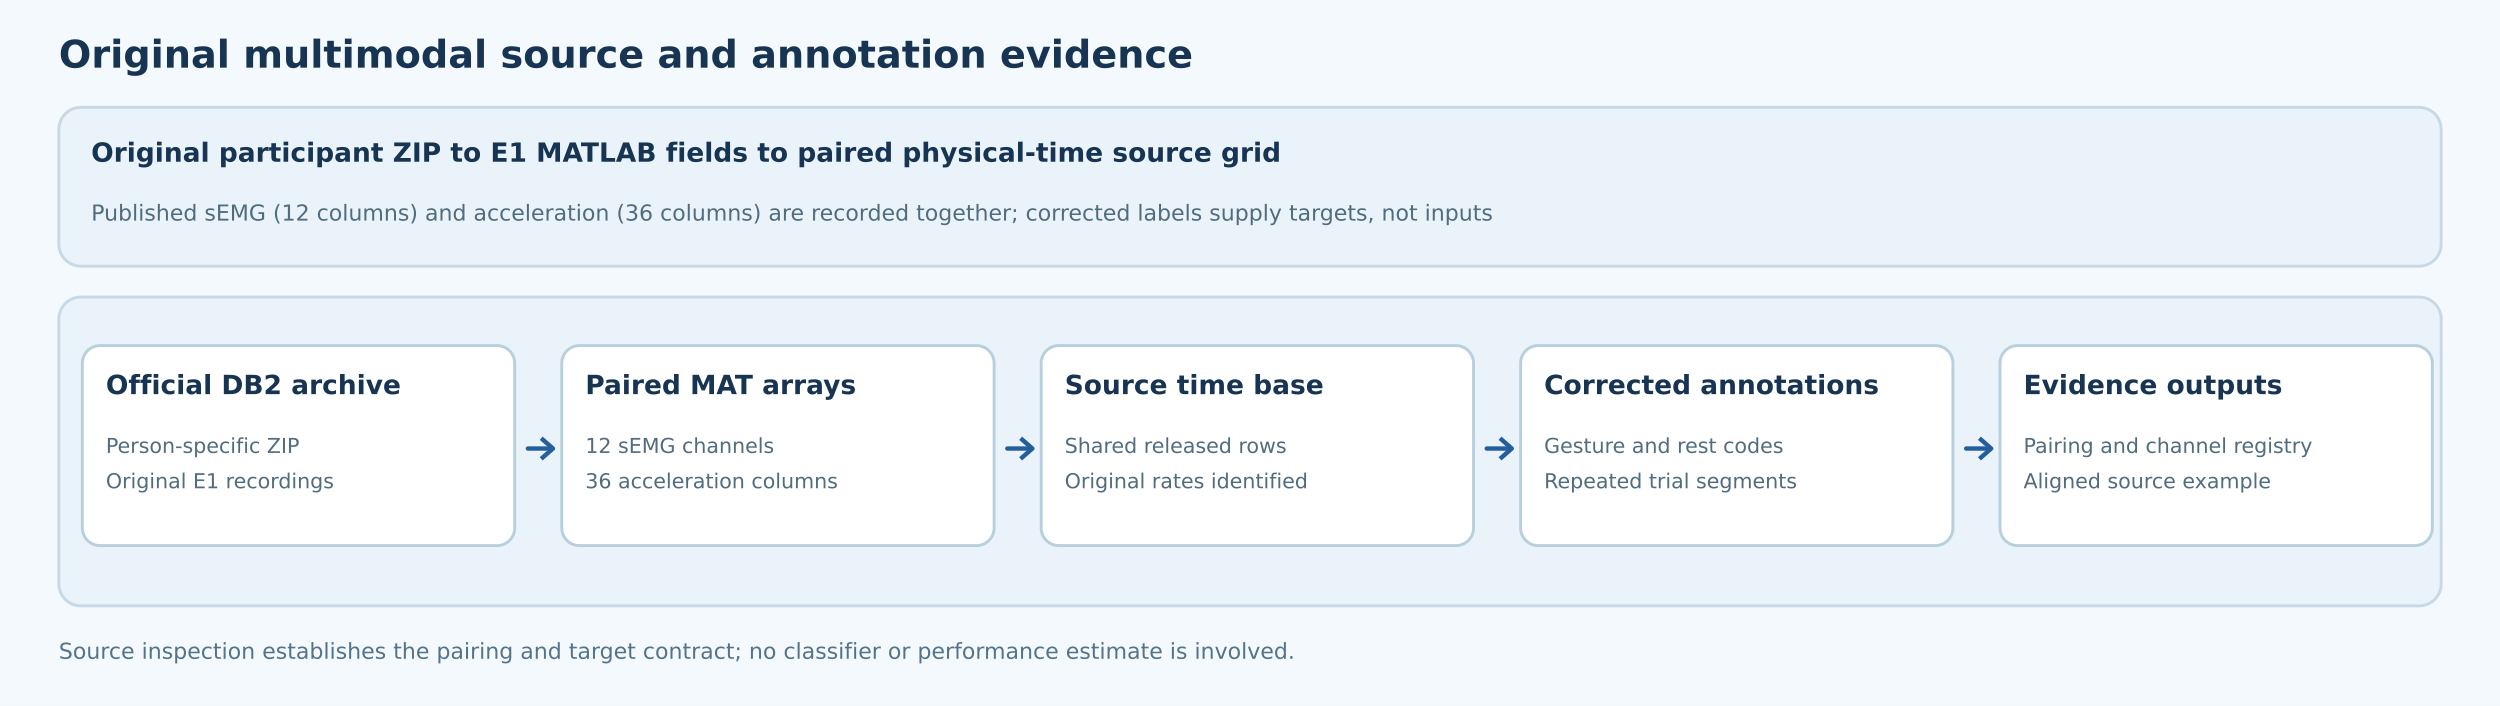
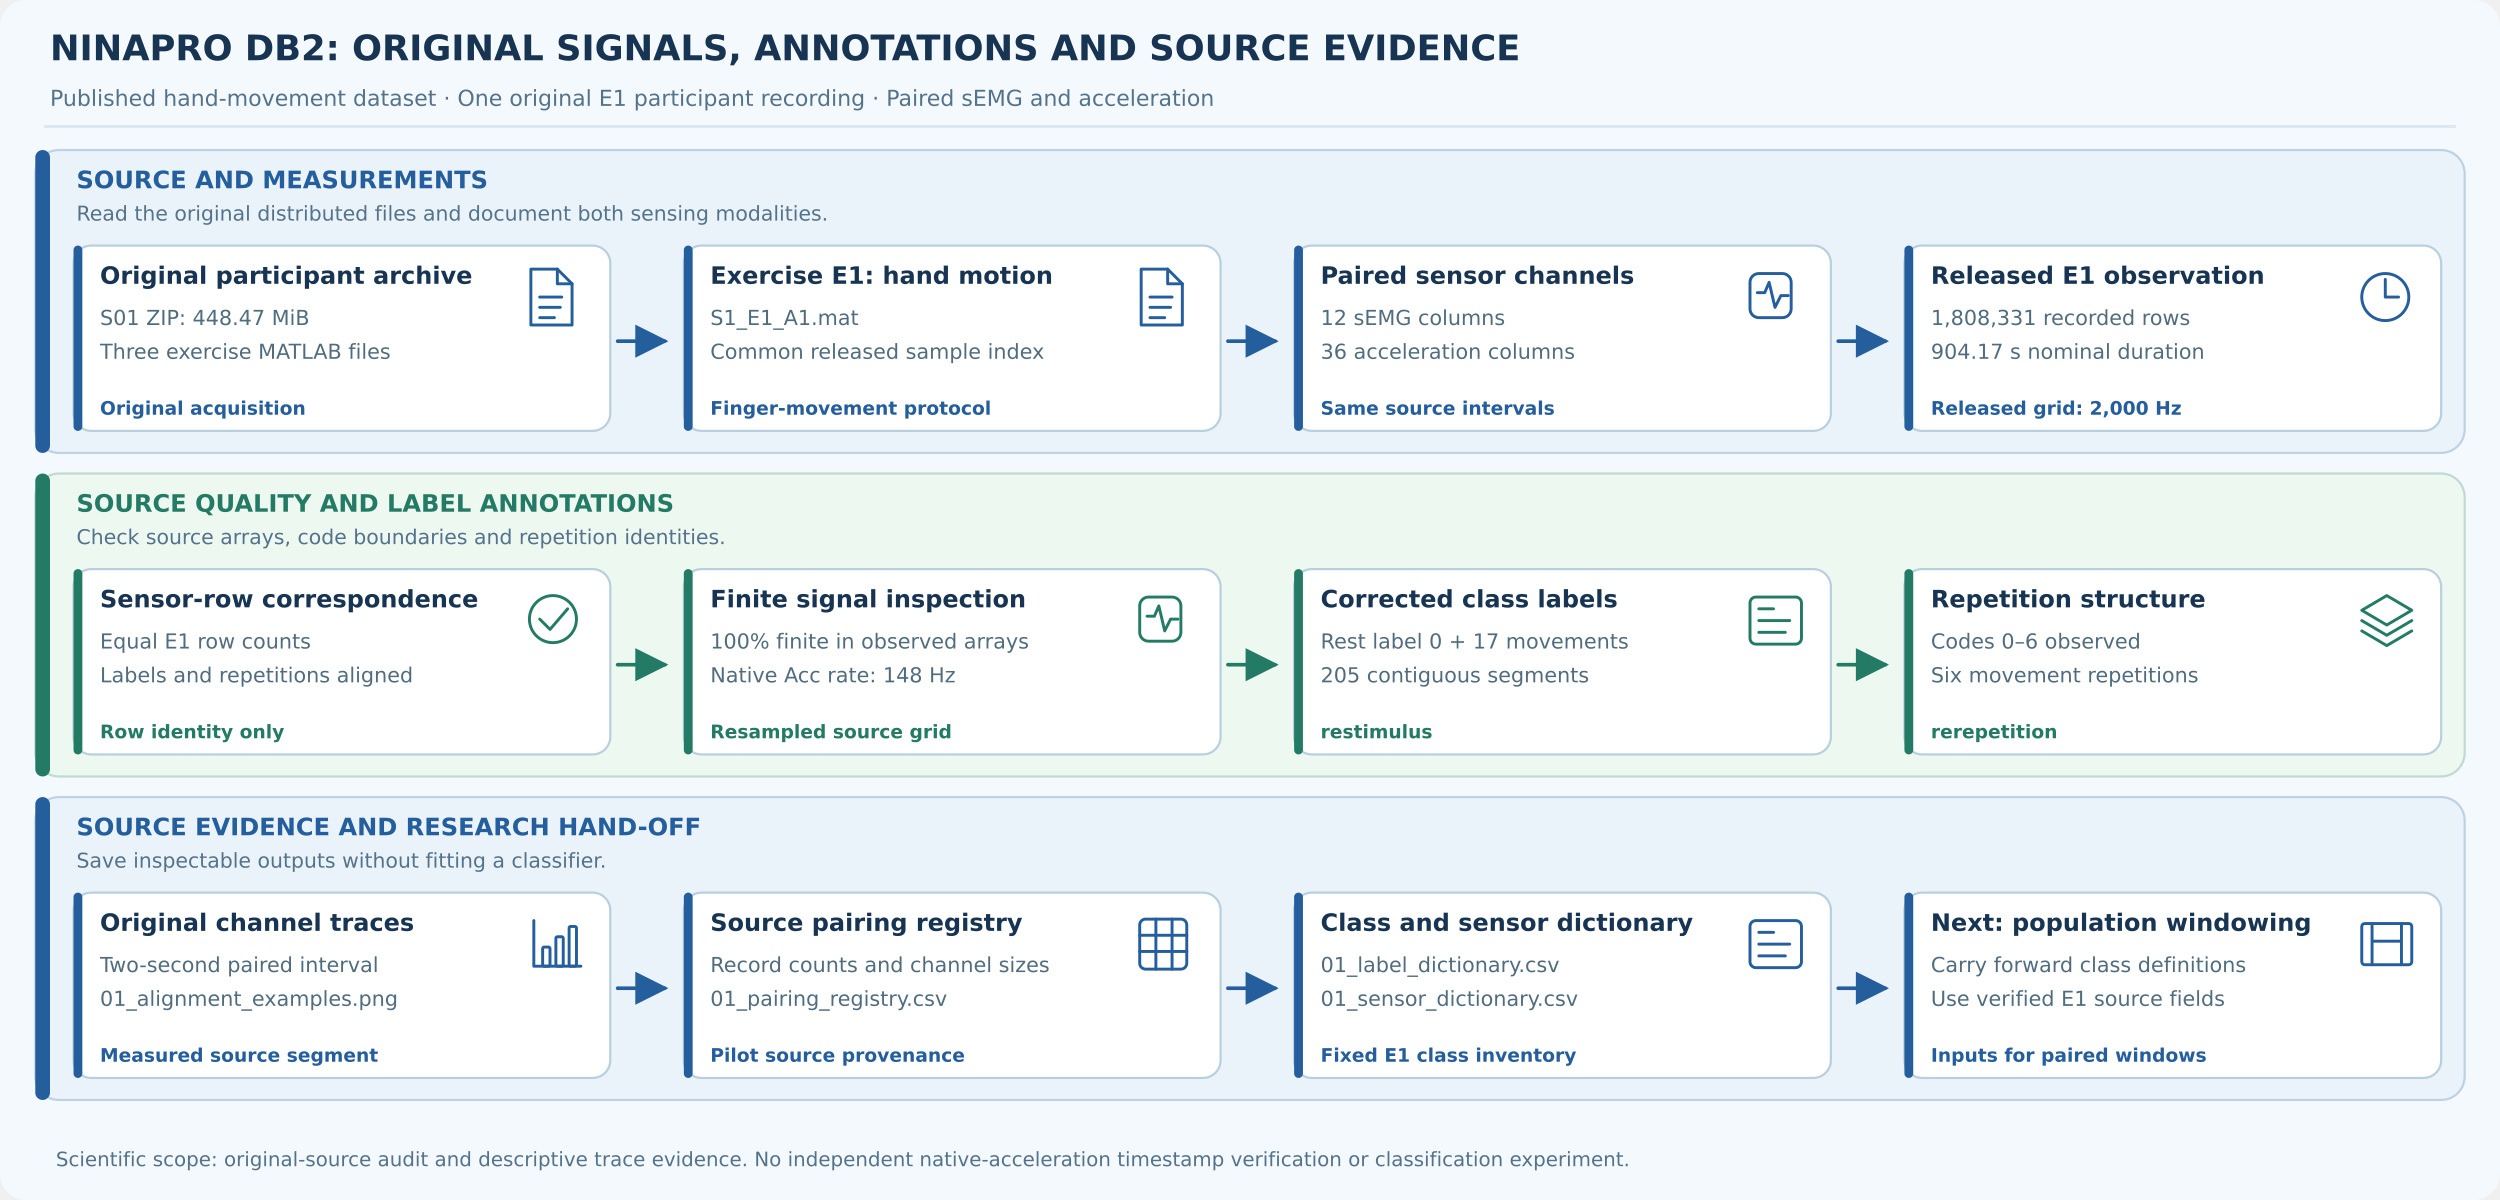
- <svg xmlns="http://www.w3.org/2000/svg" width="1700" height="480" viewBox="0 0 1700 480" role="img" font-family="DejaVu Sans, Arial, sans-serif">
-   <rect width="1700" height="480" fill="#F4F9FD" />
-   <text x="40" y="46" fill="#173453" font-size="26" font-weight="bold">
-     <tspan x="40" dy="0">Original multimodal source and annotation evidence</tspan>
-   </text>
-   <rect x="40" y="73" width="1620" height="108" rx="15" fill="#EAF3FA" stroke="#C7D9E6" stroke-width="2" />
-   <text x="62" y="110" fill="#173453" font-size="18" font-weight="bold">
-     <tspan x="62" dy="0">Original participant ZIP to E1 MATLAB fields to paired physical-time source grid</tspan>
-   </text>
-   <text x="62" y="150" fill="#506C7E" font-size="15" font-weight="normal">
-     <tspan x="62" dy="0">Published sEMG (12 columns) and acceleration (36 columns) are recorded together; corrected labels supply targets, not inputs</tspan>
-   </text>
-   <rect x="40" y="202" width="1620" height="210" rx="15" fill="#EAF3FA" stroke="#C7D9E6" stroke-width="2" />
-   <rect x="56" y="235" width="294" height="136" rx="12" fill="#FFFFFF" stroke="#B8CFDE" stroke-width="2" />
-   <text x="72" y="268" fill="#173453" font-size="18" font-weight="bold">
-     <tspan x="72" dy="0">Official DB2 archive</tspan>
-   </text>
-   <text x="72" y="308" fill="#506C7E" font-size="14" font-weight="normal">
-     <tspan x="72" dy="0">Person-specific ZIP</tspan>
-     <tspan x="72" dy="24">Original E1 recordings</tspan>
-   </text>
-   <path d="M359 305 h15" stroke="#245E9D" stroke-width="3" stroke-linecap="round" />
-   <path d="M368 298 l8 7 -8 7" stroke="#245E9D" stroke-width="3" fill="none" stroke-linejoin="round" />
-   <rect x="382" y="235" width="294" height="136" rx="12" fill="#FFFFFF" stroke="#B8CFDE" stroke-width="2" />
-   <text x="398" y="268" fill="#173453" font-size="18" font-weight="bold">
-     <tspan x="398" dy="0">Paired MAT arrays</tspan>
-   </text>
-   <text x="398" y="308" fill="#506C7E" font-size="14" font-weight="normal">
-     <tspan x="398" dy="0">12 sEMG channels</tspan>
-     <tspan x="398" dy="24">36 acceleration columns</tspan>
-   </text>
-   <path d="M685 305 h15" stroke="#245E9D" stroke-width="3" stroke-linecap="round" />
-   <path d="M694 298 l8 7 -8 7" stroke="#245E9D" stroke-width="3" fill="none" stroke-linejoin="round" />
-   <rect x="708" y="235" width="294" height="136" rx="12" fill="#FFFFFF" stroke="#B8CFDE" stroke-width="2" />
-   <text x="724" y="268" fill="#173453" font-size="18" font-weight="bold">
-     <tspan x="724" dy="0">Source time base</tspan>
-   </text>
-   <text x="724" y="308" fill="#506C7E" font-size="14" font-weight="normal">
-     <tspan x="724" dy="0">Shared released rows</tspan>
-     <tspan x="724" dy="24">Original rates identified</tspan>
-   </text>
-   <path d="M1011 305 h15" stroke="#245E9D" stroke-width="3" stroke-linecap="round" />
-   <path d="M1020 298 l8 7 -8 7" stroke="#245E9D" stroke-width="3" fill="none" stroke-linejoin="round" />
-   <rect x="1034" y="235" width="294" height="136" rx="12" fill="#FFFFFF" stroke="#B8CFDE" stroke-width="2" />
-   <text x="1050" y="268" fill="#173453" font-size="18" font-weight="bold">
-     <tspan x="1050" dy="0">Corrected annotations</tspan>
-   </text>
-   <text x="1050" y="308" fill="#506C7E" font-size="14" font-weight="normal">
-     <tspan x="1050" dy="0">Gesture and rest codes</tspan>
-     <tspan x="1050" dy="24">Repeated trial segments</tspan>
-   </text>
-   <path d="M1337 305 h15" stroke="#245E9D" stroke-width="3" stroke-linecap="round" />
-   <path d="M1346 298 l8 7 -8 7" stroke="#245E9D" stroke-width="3" fill="none" stroke-linejoin="round" />
-   <rect x="1360" y="235" width="294" height="136" rx="12" fill="#FFFFFF" stroke="#B8CFDE" stroke-width="2" />
-   <text x="1376" y="268" fill="#173453" font-size="18" font-weight="bold">
-     <tspan x="1376" dy="0">Evidence outputs</tspan>
-   </text>
-   <text x="1376" y="308" fill="#506C7E" font-size="14" font-weight="normal">
-     <tspan x="1376" dy="0">Pairing and channel registry</tspan>
-     <tspan x="1376" dy="24">Aligned source example</tspan>
-   </text>
-   <text x="40" y="448" fill="#54738A" font-size="15" font-weight="normal">
-     <tspan x="40" dy="0">Source inspection establishes the pairing and target contract; no classifier or performance estimate is involved.</tspan>
-   </text>
+ <svg xmlns="http://www.w3.org/2000/svg" width="1700" height="816" viewBox="0 0 1700 816" role="img" aria-labelledby="title desc" font-family="DejaVu Sans, Arial, sans-serif">
+   <defs>
+     <marker id="blue-arrow" markerWidth="9" markerHeight="9" refX="8" refY="4.5" orient="auto">
+       <path d="M0 0 L9 4.5 L0 9 Z" fill="#245E9D" />
+     </marker>
+     <marker id="green-arrow" markerWidth="9" markerHeight="9" refX="8" refY="4.5" orient="auto">
+       <path d="M0 0 L9 4.5 L0 9 Z" fill="#237B65" />
+     </marker>
+   </defs>
+   <rect width="1700" height="816" rx="18" fill="#F4F9FD" />
+   <text x="34" y="41" fill="#173453" font-size="24" font-weight="700">NINAPRO DB2: ORIGINAL SIGNALS, ANNOTATIONS AND SOURCE EVIDENCE</text>
+   <text x="34" y="72" fill="#54738A" font-size="15" font-weight="400">Published hand-movement dataset  ·  One original E1 participant recording  ·  Paired sEMG and acceleration</text>
+   <line x1="30" y1="86" x2="1670" y2="86" stroke="#D9E8F1" stroke-width="2" />
+   <rect x="24" y="102" width="1652" height="206" rx="16" fill="#EAF3FA" stroke="#245E9D" stroke-opacity="0.24" stroke-width="1.5" />
+   <rect x="24" y="102" width="10" height="206" rx="5" fill="#245E9D" />
+   <text x="52" y="128" fill="#245E9D" font-size="16.4" font-weight="700">SOURCE AND MEASUREMENTS</text>
+   <text x="52" y="150" fill="#54738A" font-size="13.9" font-weight="400">Read the original distributed files and document both sensing modalities.</text>
+   <rect x="50" y="167" width="365" height="126" rx="12" fill="#FFFFFF" stroke="#B8CFDE" stroke-width="1.5" />
+   <rect x="50" y="167" width="6" height="126" rx="3" fill="#245E9D" />
+   <text x="68" y="193" fill="#173453" font-size="16.3" font-weight="700">Original participant archive</text>
+   <g transform="translate(359,182)" stroke="#245E9D" fill="none" stroke-width="2" stroke-linecap="round" stroke-linejoin="round">
+     <path d="M2 1 H20 L30 11 V39 H2Z" />
+     <path d="M20 1 V11 H30" />
+     <path d="M8 20 H23 M8 27 H22 M8 34 H18" />
+   </g>
+   <text x="68" y="221" fill="#506C7E" font-size="14.1" font-weight="400">S01 ZIP: 448.47 MiB</text>
+   <text x="68" y="244" fill="#506C7E" font-size="14.1" font-weight="400">Three exercise MATLAB files</text>
+   <text x="68" y="282" fill="#245E9D" font-size="12.7" font-weight="600">Original acquisition</text>
+   <line x1="420" y1="232" x2="452" y2="232" stroke="#245E9D" stroke-width="2.5" stroke-linecap="round" marker-end="url(#blue-arrow)" />
+   <rect x="465" y="167" width="365" height="126" rx="12" fill="#FFFFFF" stroke="#B8CFDE" stroke-width="1.5" />
+   <rect x="465" y="167" width="6" height="126" rx="3" fill="#245E9D" />
+   <text x="483" y="193" fill="#173453" font-size="16.3" font-weight="700">Exercise E1: hand motion</text>
+   <g transform="translate(774,182)" stroke="#245E9D" fill="none" stroke-width="2" stroke-linecap="round" stroke-linejoin="round">
+     <path d="M2 1 H20 L30 11 V39 H2Z" />
+     <path d="M20 1 V11 H30" />
+     <path d="M8 20 H23 M8 27 H22 M8 34 H18" />
+   </g>
+   <text x="483" y="221" fill="#506C7E" font-size="14.1" font-weight="400">S1_E1_A1.mat</text>
+   <text x="483" y="244" fill="#506C7E" font-size="14.1" font-weight="400">Common released sample index</text>
+   <text x="483" y="282" fill="#245E9D" font-size="12.7" font-weight="600">Finger-movement protocol</text>
+   <line x1="835" y1="232" x2="867" y2="232" stroke="#245E9D" stroke-width="2.5" stroke-linecap="round" marker-end="url(#blue-arrow)" />
+   <rect x="880" y="167" width="365" height="126" rx="12" fill="#FFFFFF" stroke="#B8CFDE" stroke-width="1.5" />
+   <rect x="880" y="167" width="6" height="126" rx="3" fill="#245E9D" />
+   <text x="898" y="193" fill="#173453" font-size="16.3" font-weight="700">Paired sensor channels</text>
+   <g transform="translate(1189,182)" stroke="#245E9D" fill="none" stroke-width="2" stroke-linecap="round" stroke-linejoin="round">
+     <rect x="1" y="4" width="28" height="30" rx="6" />
+     <path d="M6 17 H11 L14 10 L18 27 L22 19 H27" />
+   </g>
+   <text x="898" y="221" fill="#506C7E" font-size="14.1" font-weight="400">12 sEMG columns</text>
+   <text x="898" y="244" fill="#506C7E" font-size="14.1" font-weight="400">36 acceleration columns</text>
+   <text x="898" y="282" fill="#245E9D" font-size="12.7" font-weight="600">Same source intervals</text>
+   <line x1="1250" y1="232" x2="1282" y2="232" stroke="#245E9D" stroke-width="2.5" stroke-linecap="round" marker-end="url(#blue-arrow)" />
+   <rect x="1295" y="167" width="365" height="126" rx="12" fill="#FFFFFF" stroke="#B8CFDE" stroke-width="1.5" />
+   <rect x="1295" y="167" width="6" height="126" rx="3" fill="#245E9D" />
+   <text x="1313" y="193" fill="#173453" font-size="16.3" font-weight="700">Released E1 observation</text>
+   <g transform="translate(1604,182)" stroke="#245E9D" fill="none" stroke-width="2" stroke-linecap="round" stroke-linejoin="round">
+     <circle cx="18" cy="20" r="16" />
+     <path d="M18 8 V20 H27" />
+   </g>
+   <text x="1313" y="221" fill="#506C7E" font-size="14.1" font-weight="400">1,808,331 recorded rows</text>
+   <text x="1313" y="244" fill="#506C7E" font-size="14.1" font-weight="400">904.17 s nominal duration</text>
+   <text x="1313" y="282" fill="#245E9D" font-size="12.7" font-weight="600">Released grid: 2,000 Hz</text>
+   <rect x="24" y="322" width="1652" height="206" rx="16" fill="#EDF8F1" stroke="#237B65" stroke-opacity="0.24" stroke-width="1.5" />
+   <rect x="24" y="322" width="10" height="206" rx="5" fill="#237B65" />
+   <text x="52" y="348" fill="#237B65" font-size="16.4" font-weight="700">SOURCE QUALITY AND LABEL ANNOTATIONS</text>
+   <text x="52" y="370" fill="#54738A" font-size="13.9" font-weight="400">Check source arrays, code boundaries and repetition identities.</text>
+   <rect x="50" y="387" width="365" height="126" rx="12" fill="#FFFFFF" stroke="#B8CFDE" stroke-width="1.5" />
+   <rect x="50" y="387" width="6" height="126" rx="3" fill="#237B65" />
+   <text x="68" y="413" fill="#173453" font-size="16.3" font-weight="700">Sensor-row correspondence</text>
+   <g transform="translate(359,402)" stroke="#237B65" fill="none" stroke-width="2" stroke-linecap="round" stroke-linejoin="round">
+     <circle cx="17" cy="19" r="16" />
+     <path d="M8 19 L15 26 L27 12" />
+   </g>
+   <text x="68" y="441" fill="#506C7E" font-size="14.1" font-weight="400">Equal E1 row counts</text>
+   <text x="68" y="464" fill="#506C7E" font-size="14.1" font-weight="400">Labels and repetitions aligned</text>
+   <text x="68" y="502" fill="#237B65" font-size="12.7" font-weight="600">Row identity only</text>
+   <line x1="420" y1="452" x2="452" y2="452" stroke="#237B65" stroke-width="2.5" stroke-linecap="round" marker-end="url(#green-arrow)" />
+   <rect x="465" y="387" width="365" height="126" rx="12" fill="#FFFFFF" stroke="#B8CFDE" stroke-width="1.5" />
+   <rect x="465" y="387" width="6" height="126" rx="3" fill="#237B65" />
+   <text x="483" y="413" fill="#173453" font-size="16.3" font-weight="700">Finite signal inspection</text>
+   <g transform="translate(774,402)" stroke="#237B65" fill="none" stroke-width="2" stroke-linecap="round" stroke-linejoin="round">
+     <rect x="1" y="4" width="28" height="30" rx="6" />
+     <path d="M6 17 H11 L14 10 L18 27 L22 19 H27" />
+   </g>
+   <text x="483" y="441" fill="#506C7E" font-size="14.1" font-weight="400">100% finite in observed arrays</text>
+   <text x="483" y="464" fill="#506C7E" font-size="14.1" font-weight="400">Native Acc rate: 148 Hz</text>
+   <text x="483" y="502" fill="#237B65" font-size="12.7" font-weight="600">Resampled source grid</text>
+   <line x1="835" y1="452" x2="867" y2="452" stroke="#237B65" stroke-width="2.5" stroke-linecap="round" marker-end="url(#green-arrow)" />
+   <rect x="880" y="387" width="365" height="126" rx="12" fill="#FFFFFF" stroke="#B8CFDE" stroke-width="1.5" />
+   <rect x="880" y="387" width="6" height="126" rx="3" fill="#237B65" />
+   <text x="898" y="413" fill="#173453" font-size="16.3" font-weight="700">Corrected class labels</text>
+   <g transform="translate(1189,402)" stroke="#237B65" fill="none" stroke-width="2" stroke-linecap="round" stroke-linejoin="round">
+     <rect x="1" y="4" width="35" height="32" rx="4" />
+     <path d="M7 12 H17 M7 20 H28 M7 28 H25" />
+   </g>
+   <text x="898" y="441" fill="#506C7E" font-size="14.1" font-weight="400">Rest label 0 + 17 movements</text>
+   <text x="898" y="464" fill="#506C7E" font-size="14.1" font-weight="400">205 contiguous segments</text>
+   <text x="898" y="502" fill="#237B65" font-size="12.7" font-weight="600">restimulus</text>
+   <line x1="1250" y1="452" x2="1282" y2="452" stroke="#237B65" stroke-width="2.5" stroke-linecap="round" marker-end="url(#green-arrow)" />
+   <rect x="1295" y="387" width="365" height="126" rx="12" fill="#FFFFFF" stroke="#B8CFDE" stroke-width="1.5" />
+   <rect x="1295" y="387" width="6" height="126" rx="3" fill="#237B65" />
+   <text x="1313" y="413" fill="#173453" font-size="16.3" font-weight="700">Repetition structure</text>
+   <g transform="translate(1604,402)" stroke="#237B65" fill="none" stroke-width="2" stroke-linecap="round" stroke-linejoin="round">
+     <path d="M2 13 L19 3 L36 13 L19 23Z M2 20 L19 30 L36 20 M2 27 L19 37 L36 27" />
+   </g>
+   <text x="1313" y="441" fill="#506C7E" font-size="14.1" font-weight="400">Codes 0–6 observed</text>
+   <text x="1313" y="464" fill="#506C7E" font-size="14.1" font-weight="400">Six movement repetitions</text>
+   <text x="1313" y="502" fill="#237B65" font-size="12.7" font-weight="600">rerepetition</text>
+   <rect x="24" y="542" width="1652" height="206" rx="16" fill="#EAF3FA" stroke="#245E9D" stroke-opacity="0.24" stroke-width="1.5" />
+   <rect x="24" y="542" width="10" height="206" rx="5" fill="#245E9D" />
+   <text x="52" y="568" fill="#245E9D" font-size="16.4" font-weight="700">SOURCE EVIDENCE AND RESEARCH HAND-OFF</text>
+   <text x="52" y="590" fill="#54738A" font-size="13.9" font-weight="400">Save inspectable outputs without fitting a classifier.</text>
+   <rect x="50" y="607" width="365" height="126" rx="12" fill="#FFFFFF" stroke="#B8CFDE" stroke-width="1.5" />
+   <rect x="50" y="607" width="6" height="126" rx="3" fill="#245E9D" />
+   <text x="68" y="633" fill="#173453" font-size="16.3" font-weight="700">Original channel traces</text>
+   <g transform="translate(359,622)" stroke="#245E9D" fill="none" stroke-width="2" stroke-linecap="round" stroke-linejoin="round">
+     <path d="M4 4 V35 H36" />
+     <rect x="10" y="22" width="5" height="13" rx="1" />
+     <rect x="19" y="15" width="5" height="20" rx="1" />
+     <rect x="28" y="8" width="5" height="27" rx="1" />
+   </g>
+   <text x="68" y="661" fill="#506C7E" font-size="14.1" font-weight="400">Two-second paired interval</text>
+   <text x="68" y="684" fill="#506C7E" font-size="14.1" font-weight="400">01_alignment_examples.png</text>
+   <text x="68" y="722" fill="#245E9D" font-size="12.7" font-weight="600">Measured source segment</text>
+   <line x1="420" y1="672" x2="452" y2="672" stroke="#245E9D" stroke-width="2.5" stroke-linecap="round" marker-end="url(#blue-arrow)" />
+   <rect x="465" y="607" width="365" height="126" rx="12" fill="#FFFFFF" stroke="#B8CFDE" stroke-width="1.5" />
+   <rect x="465" y="607" width="6" height="126" rx="3" fill="#245E9D" />
+   <text x="483" y="633" fill="#173453" font-size="16.3" font-weight="700">Source pairing registry</text>
+   <g transform="translate(774,622)" stroke="#245E9D" fill="none" stroke-width="2" stroke-linecap="round" stroke-linejoin="round">
+     <rect x="1" y="3" width="32" height="34" rx="4" />
+     <path d="M1 14 H33 M1 25 H33 M12 3 V37 M23 3 V37" />
+   </g>
+   <text x="483" y="661" fill="#506C7E" font-size="14.1" font-weight="400">Record counts and channel sizes</text>
+   <text x="483" y="684" fill="#506C7E" font-size="14.1" font-weight="400">01_pairing_registry.csv</text>
+   <text x="483" y="722" fill="#245E9D" font-size="12.7" font-weight="600">Pilot source provenance</text>
+   <line x1="835" y1="672" x2="867" y2="672" stroke="#245E9D" stroke-width="2.5" stroke-linecap="round" marker-end="url(#blue-arrow)" />
+   <rect x="880" y="607" width="365" height="126" rx="12" fill="#FFFFFF" stroke="#B8CFDE" stroke-width="1.5" />
+   <rect x="880" y="607" width="6" height="126" rx="3" fill="#245E9D" />
+   <text x="898" y="633" fill="#173453" font-size="16.3" font-weight="700">Class and sensor dictionary</text>
+   <g transform="translate(1189,622)" stroke="#245E9D" fill="none" stroke-width="2" stroke-linecap="round" stroke-linejoin="round">
+     <rect x="1" y="4" width="35" height="32" rx="4" />
+     <path d="M7 12 H17 M7 20 H28 M7 28 H25" />
+   </g>
+   <text x="898" y="661" fill="#506C7E" font-size="14.1" font-weight="400">01_label_dictionary.csv</text>
+   <text x="898" y="684" fill="#506C7E" font-size="14.1" font-weight="400">01_sensor_dictionary.csv</text>
+   <text x="898" y="722" fill="#245E9D" font-size="12.7" font-weight="600">Fixed E1 class inventory</text>
+   <line x1="1250" y1="672" x2="1282" y2="672" stroke="#245E9D" stroke-width="2.5" stroke-linecap="round" marker-end="url(#blue-arrow)" />
+   <rect x="1295" y="607" width="365" height="126" rx="12" fill="#FFFFFF" stroke="#B8CFDE" stroke-width="1.5" />
+   <rect x="1295" y="607" width="6" height="126" rx="3" fill="#245E9D" />
+   <text x="1313" y="633" fill="#173453" font-size="16.3" font-weight="700">Next: population windowing</text>
+   <g transform="translate(1604,622)" stroke="#245E9D" fill="none" stroke-width="2" stroke-linecap="round" stroke-linejoin="round">
+     <rect x="2" y="6" width="34" height="28" rx="2" />
+     <path d="M9 6 V34 M29 6 V34 M9 18 H29" />
+   </g>
+   <text x="1313" y="661" fill="#506C7E" font-size="14.1" font-weight="400">Carry forward class definitions</text>
+   <text x="1313" y="684" fill="#506C7E" font-size="14.1" font-weight="400">Use verified E1 source fields</text>
+   <text x="1313" y="722" fill="#245E9D" font-size="12.7" font-weight="600">Inputs for paired windows</text>
+   <text x="38" y="793" fill="#54738A" font-size="13.5" font-weight="400">Scientific scope: original-source audit and descriptive trace evidence. No independent native-acceleration timestamp verification or classification experiment.</text>
</svg>
